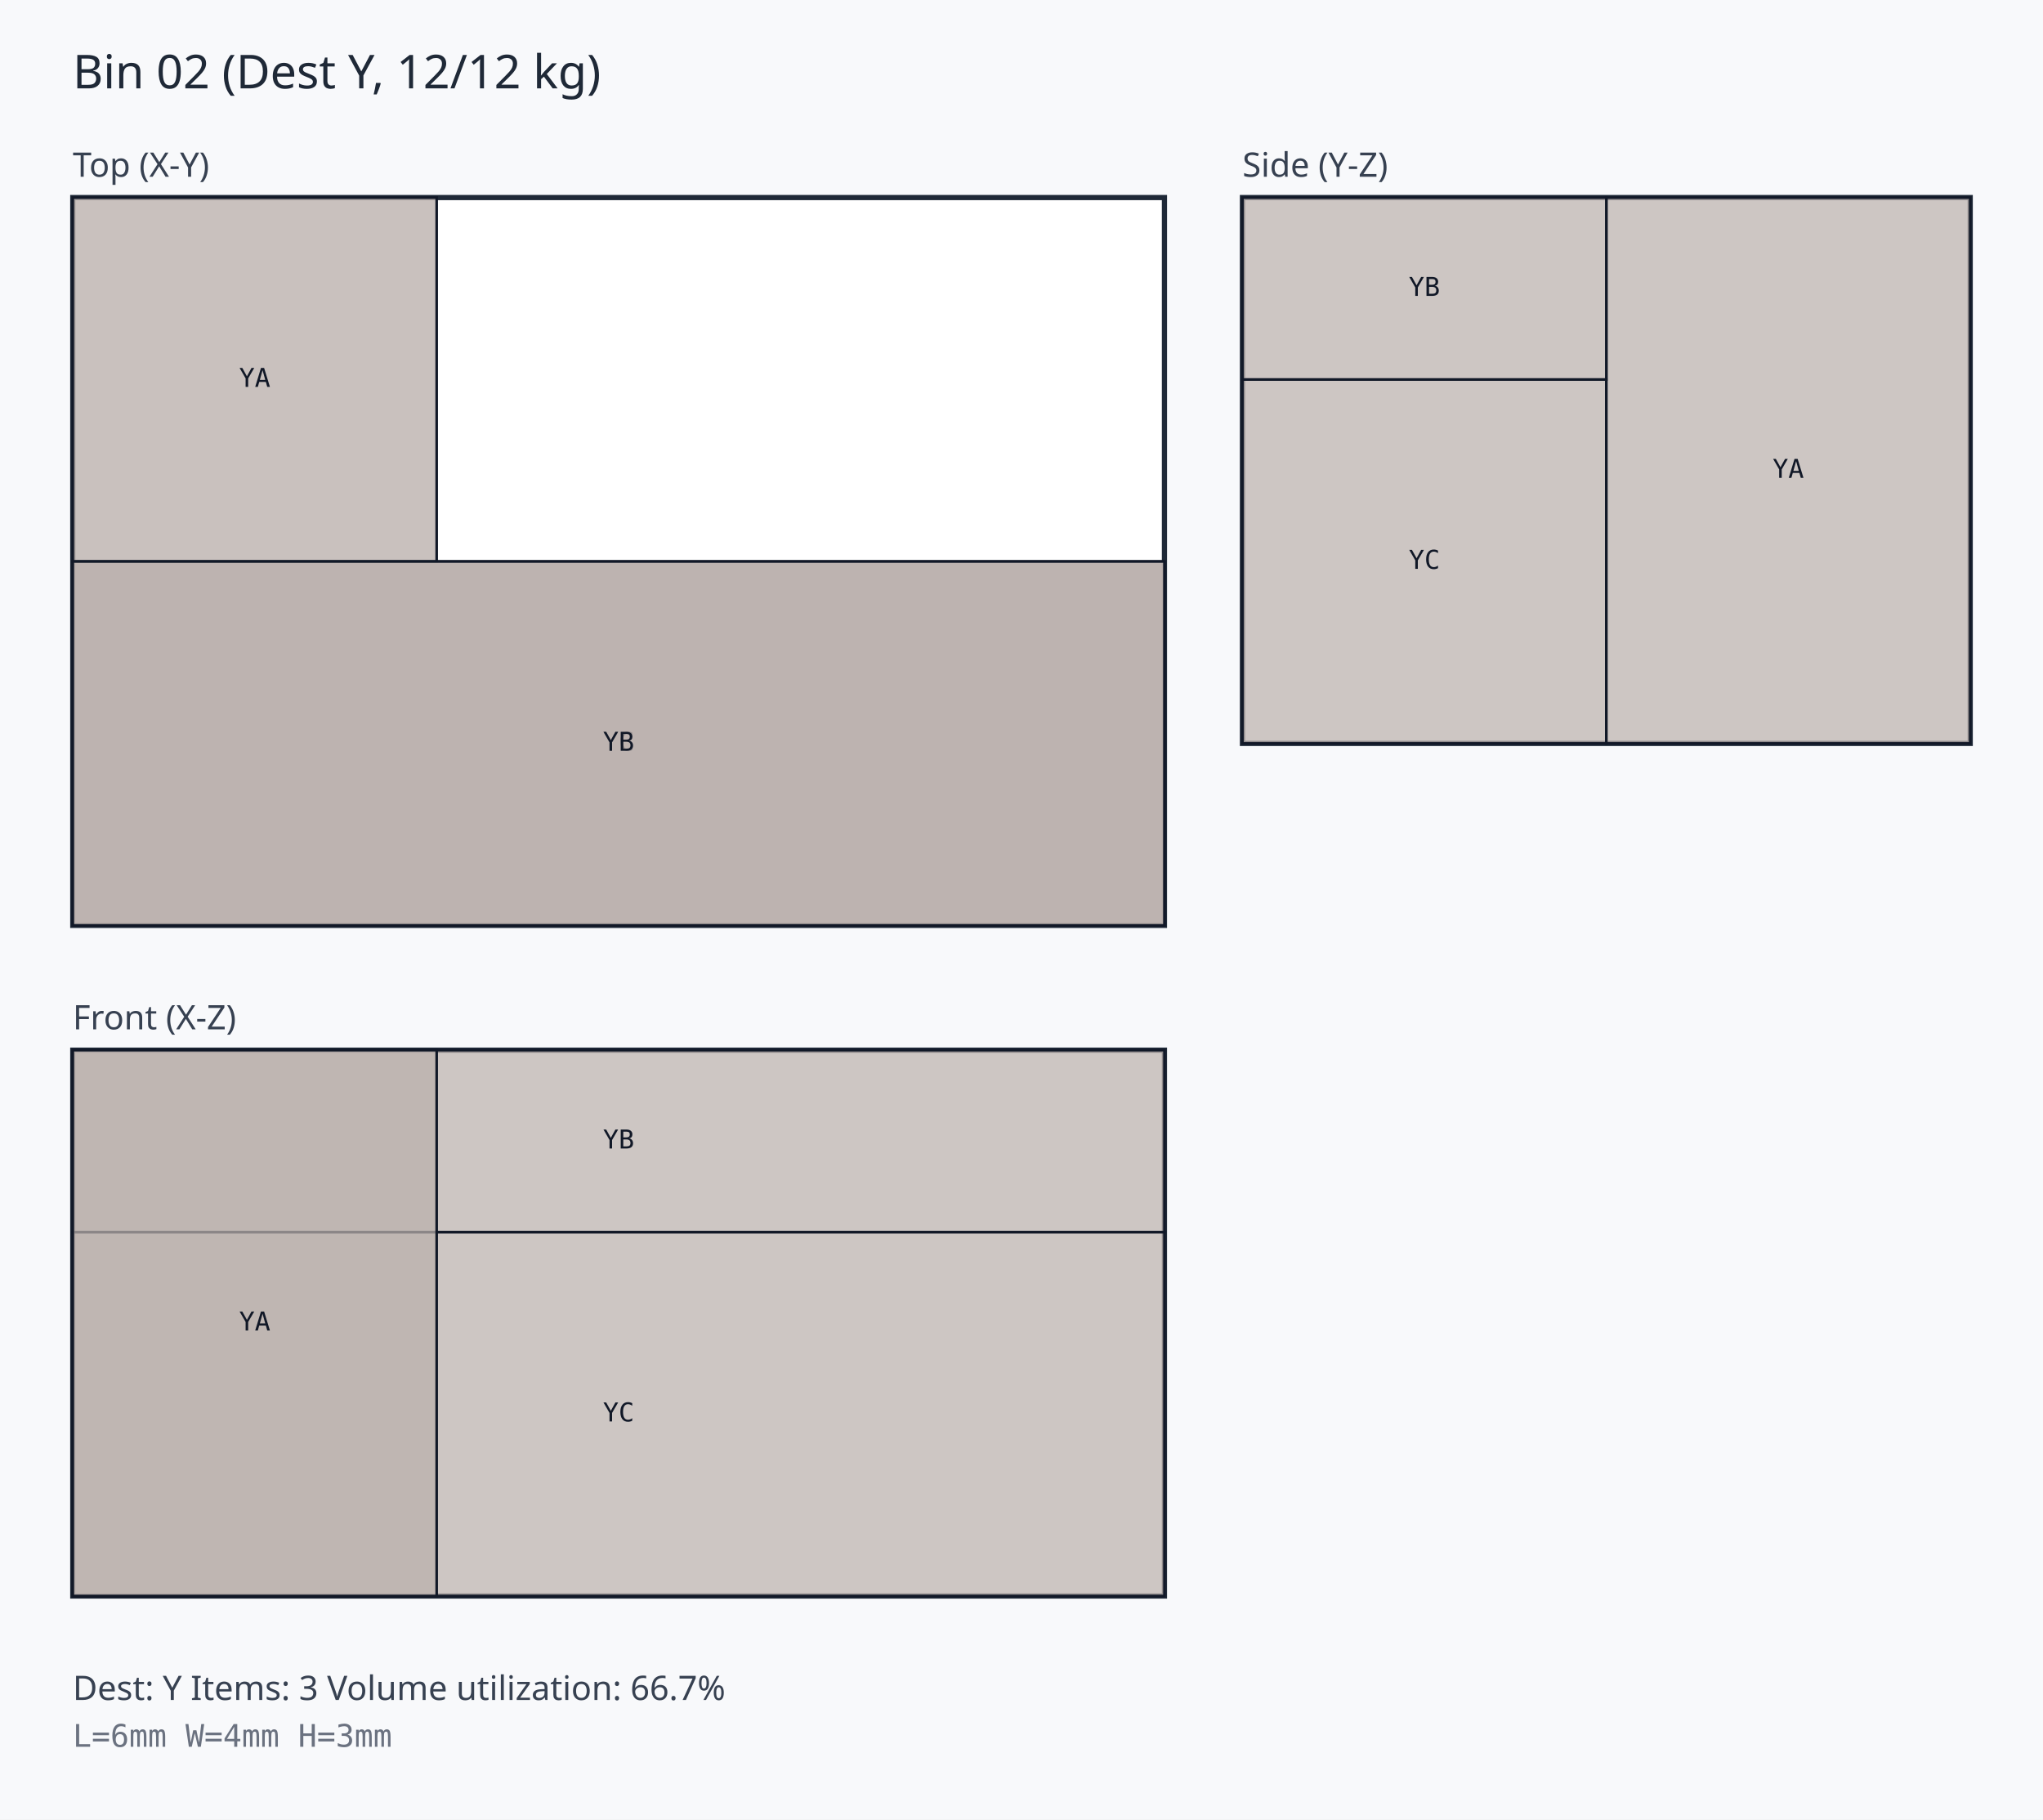
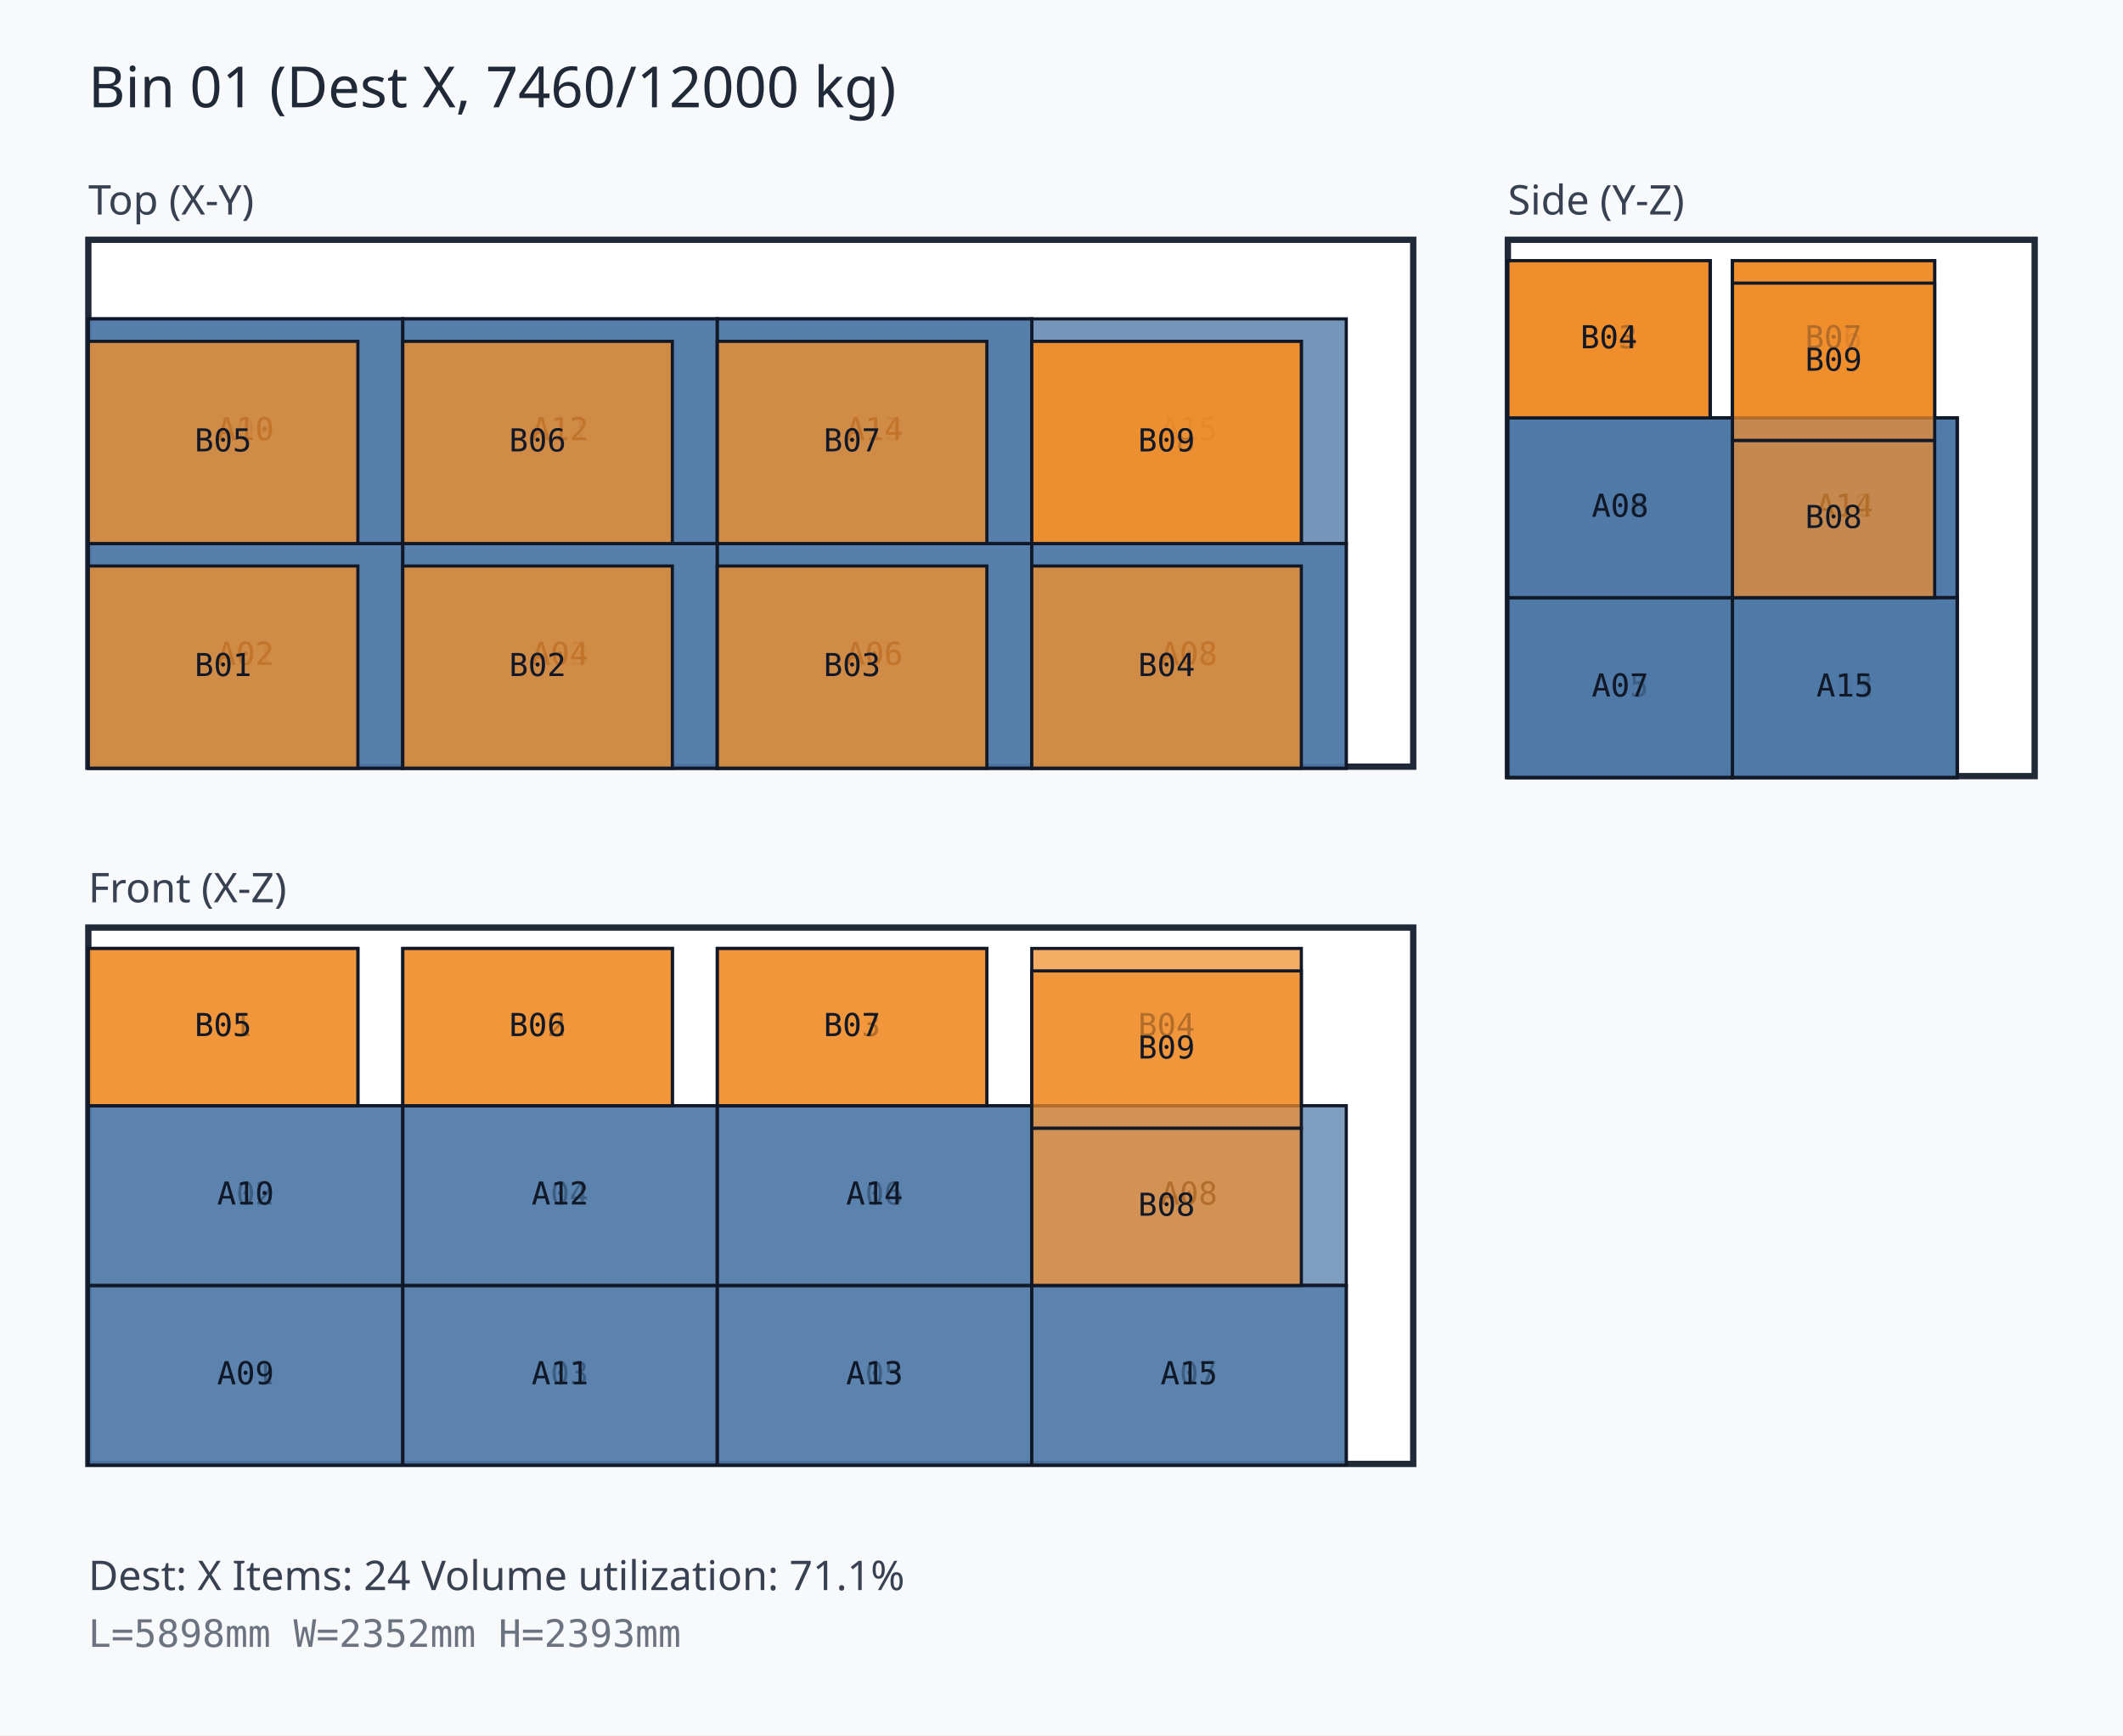
- <svg xmlns="http://www.w3.org/2000/svg" width="786" height="700" viewBox="0 0 786 700">
+ <svg xmlns="http://www.w3.org/2000/svg" width="673" height="550" viewBox="0 0 673 550">
  <rect x="0" y="0" width="100%" height="100%" fill="#F8F9FB" />
-   <text x="28" y="34" font-size="18" font-family="Segoe UI, sans-serif" fill="#1F2937">Bin 02 (Dest Y, 12/12 kg)</text>
+   <text x="28" y="34" font-size="18" font-family="Segoe UI, sans-serif" fill="#1F2937">Bin 01 (Dest X, 7460/12000 kg)</text>
  <text x="28" y="68" font-size="13" font-family="Segoe UI, sans-serif" fill="#374151">Top (X-Y)</text>
  <text x="478" y="68" font-size="13" font-family="Segoe UI, sans-serif" fill="#374151">Side (Y-Z)</text>
-   <text x="28" y="396" font-size="13" font-family="Segoe UI, sans-serif" fill="#374151">Front (X-Z)</text>
-   <rect x="28" y="76" width="420" height="280" fill="#FFFFFF" stroke="#1F2937" stroke-width="2" />
-   <rect x="478" y="76" width="280" height="210" fill="#FFFFFF" stroke="#1F2937" stroke-width="2" />
-   <rect x="28" y="404" width="420" height="210" fill="#FFFFFF" stroke="#1F2937" stroke-width="2" />
-   <rect x="28.00" y="216.00" width="420.00" height="140.00" fill="#BAB0AC" fill-opacity="0.78" stroke="#111827" stroke-width="1" />
-   <text x="238.00" y="286.00" text-anchor="middle" dominant-baseline="middle" font-size="10" font-family="Consolas, monospace" fill="#111827">YC</text>
-   <rect x="28.00" y="76.00" width="140.00" height="140.00" fill="#BAB0AC" fill-opacity="0.78" stroke="#111827" stroke-width="1" />
-   <text x="98.00" y="146.00" text-anchor="middle" dominant-baseline="middle" font-size="10" font-family="Consolas, monospace" fill="#111827">YA</text>
-   <rect x="28.00" y="216.00" width="420.00" height="140.00" fill="#BAB0AC" fill-opacity="0.78" stroke="#111827" stroke-width="1" />
-   <text x="238.00" y="286.00" text-anchor="middle" dominant-baseline="middle" font-size="10" font-family="Consolas, monospace" fill="#111827">YB</text>
-   <rect x="478.00" y="146.00" width="140.00" height="140.00" fill="#BAB0AC" fill-opacity="0.72" stroke="#111827" stroke-width="1" />
-   <text x="548.00" y="216.00" text-anchor="middle" dominant-baseline="middle" font-size="10" font-family="Consolas, monospace" fill="#111827">YC</text>
-   <rect x="618.00" y="76.00" width="140.00" height="210.00" fill="#BAB0AC" fill-opacity="0.72" stroke="#111827" stroke-width="1" />
-   <text x="688.00" y="181.00" text-anchor="middle" dominant-baseline="middle" font-size="10" font-family="Consolas, monospace" fill="#111827">YA</text>
-   <rect x="478.00" y="76.00" width="140.00" height="70.00" fill="#BAB0AC" fill-opacity="0.72" stroke="#111827" stroke-width="1" />
-   <text x="548.00" y="111.00" text-anchor="middle" dominant-baseline="middle" font-size="10" font-family="Consolas, monospace" fill="#111827">YB</text>
-   <rect x="28.00" y="474.00" width="420.00" height="140.00" fill="#BAB0AC" fill-opacity="0.72" stroke="#111827" stroke-width="1" />
-   <text x="238.00" y="544.00" text-anchor="middle" dominant-baseline="middle" font-size="10" font-family="Consolas, monospace" fill="#111827">YC</text>
-   <rect x="28.00" y="404.00" width="420.00" height="70.00" fill="#BAB0AC" fill-opacity="0.72" stroke="#111827" stroke-width="1" />
-   <text x="238.00" y="439.00" text-anchor="middle" dominant-baseline="middle" font-size="10" font-family="Consolas, monospace" fill="#111827">YB</text>
-   <rect x="28.00" y="404.00" width="140.00" height="210.00" fill="#BAB0AC" fill-opacity="0.72" stroke="#111827" stroke-width="1" />
-   <text x="98.00" y="509.00" text-anchor="middle" dominant-baseline="middle" font-size="10" font-family="Consolas, monospace" fill="#111827">YA</text>
-   <text x="28" y="654" font-size="13" font-family="Segoe UI, sans-serif" fill="#374151">Dest: Y  Items: 3  Volume utilization: 66.7%</text>
-   <text x="28" y="672" font-size="12" font-family="Consolas, monospace" fill="#6B7280">L=6mm W=4mm H=3mm</text>
+   <text x="28" y="286" font-size="13" font-family="Segoe UI, sans-serif" fill="#374151">Front (X-Z)</text>
+   <rect x="28" y="76" width="420" height="167" fill="#FFFFFF" stroke="#1F2937" stroke-width="2" />
+   <rect x="478" y="76" width="167" height="170" fill="#FFFFFF" stroke="#1F2937" stroke-width="2" />
+   <rect x="28" y="294" width="420" height="170" fill="#FFFFFF" stroke="#1F2937" stroke-width="2" />
+   <rect x="28.00" y="172.28" width="99.69" height="71.21" fill="#4E79A7" fill-opacity="0.78" stroke="#111827" stroke-width="1" />
+   <text x="77.85" y="207.88" text-anchor="middle" dominant-baseline="middle" font-size="10" font-family="Consolas, monospace" fill="#111827">A01</text>
+   <rect x="127.69" y="172.28" width="99.69" height="71.21" fill="#4E79A7" fill-opacity="0.78" stroke="#111827" stroke-width="1" />
+   <text x="177.54" y="207.88" text-anchor="middle" dominant-baseline="middle" font-size="10" font-family="Consolas, monospace" fill="#111827">A03</text>
+   <rect x="227.39" y="172.28" width="99.69" height="71.21" fill="#4E79A7" fill-opacity="0.78" stroke="#111827" stroke-width="1" />
+   <text x="277.24" y="207.88" text-anchor="middle" dominant-baseline="middle" font-size="10" font-family="Consolas, monospace" fill="#111827">A05</text>
+   <rect x="327.08" y="172.28" width="99.69" height="71.21" fill="#4E79A7" fill-opacity="0.78" stroke="#111827" stroke-width="1" />
+   <text x="376.93" y="207.88" text-anchor="middle" dominant-baseline="middle" font-size="10" font-family="Consolas, monospace" fill="#111827">A07</text>
+   <rect x="28.00" y="101.07" width="99.69" height="71.21" fill="#4E79A7" fill-opacity="0.78" stroke="#111827" stroke-width="1" />
+   <text x="77.85" y="136.67" text-anchor="middle" dominant-baseline="middle" font-size="10" font-family="Consolas, monospace" fill="#111827">A09</text>
+   <rect x="127.69" y="101.07" width="99.69" height="71.21" fill="#4E79A7" fill-opacity="0.78" stroke="#111827" stroke-width="1" />
+   <text x="177.54" y="136.67" text-anchor="middle" dominant-baseline="middle" font-size="10" font-family="Consolas, monospace" fill="#111827">A11</text>
+   <rect x="227.39" y="101.07" width="99.69" height="71.21" fill="#4E79A7" fill-opacity="0.78" stroke="#111827" stroke-width="1" />
+   <text x="277.24" y="136.67" text-anchor="middle" dominant-baseline="middle" font-size="10" font-family="Consolas, monospace" fill="#111827">A13</text>
+   <rect x="327.08" y="101.07" width="99.69" height="71.21" fill="#4E79A7" fill-opacity="0.78" stroke="#111827" stroke-width="1" />
+   <text x="376.93" y="136.67" text-anchor="middle" dominant-baseline="middle" font-size="10" font-family="Consolas, monospace" fill="#111827">A15</text>
+   <rect x="28.00" y="172.28" width="99.69" height="71.21" fill="#4E79A7" fill-opacity="0.78" stroke="#111827" stroke-width="1" />
+   <text x="77.85" y="207.88" text-anchor="middle" dominant-baseline="middle" font-size="10" font-family="Consolas, monospace" fill="#111827">A02</text>
+   <rect x="127.69" y="172.28" width="99.69" height="71.21" fill="#4E79A7" fill-opacity="0.78" stroke="#111827" stroke-width="1" />
+   <text x="177.54" y="207.88" text-anchor="middle" dominant-baseline="middle" font-size="10" font-family="Consolas, monospace" fill="#111827">A04</text>
+   <rect x="227.39" y="172.28" width="99.69" height="71.21" fill="#4E79A7" fill-opacity="0.78" stroke="#111827" stroke-width="1" />
+   <text x="277.24" y="207.88" text-anchor="middle" dominant-baseline="middle" font-size="10" font-family="Consolas, monospace" fill="#111827">A06</text>
+   <rect x="327.08" y="172.28" width="99.69" height="71.21" fill="#4E79A7" fill-opacity="0.78" stroke="#111827" stroke-width="1" />
+   <text x="376.93" y="207.88" text-anchor="middle" dominant-baseline="middle" font-size="10" font-family="Consolas, monospace" fill="#111827">A08</text>
+   <rect x="28.00" y="101.07" width="99.69" height="71.21" fill="#4E79A7" fill-opacity="0.78" stroke="#111827" stroke-width="1" />
+   <text x="77.85" y="136.67" text-anchor="middle" dominant-baseline="middle" font-size="10" font-family="Consolas, monospace" fill="#111827">A10</text>
+   <rect x="127.69" y="101.07" width="99.69" height="71.21" fill="#4E79A7" fill-opacity="0.78" stroke="#111827" stroke-width="1" />
+   <text x="177.54" y="136.67" text-anchor="middle" dominant-baseline="middle" font-size="10" font-family="Consolas, monospace" fill="#111827">A12</text>
+   <rect x="227.39" y="101.07" width="99.69" height="71.21" fill="#4E79A7" fill-opacity="0.78" stroke="#111827" stroke-width="1" />
+   <text x="277.24" y="136.67" text-anchor="middle" dominant-baseline="middle" font-size="10" font-family="Consolas, monospace" fill="#111827">A14</text>
+   <rect x="327.08" y="108.19" width="85.45" height="64.09" fill="#F28E2B" fill-opacity="0.78" stroke="#111827" stroke-width="1" />
+   <text x="369.81" y="140.23" text-anchor="middle" dominant-baseline="middle" font-size="10" font-family="Consolas, monospace" fill="#111827">B08</text>
+   <rect x="327.08" y="108.19" width="85.45" height="64.09" fill="#F28E2B" fill-opacity="0.78" stroke="#111827" stroke-width="1" />
+   <text x="369.81" y="140.23" text-anchor="middle" dominant-baseline="middle" font-size="10" font-family="Consolas, monospace" fill="#111827">B09</text>
+   <rect x="28.00" y="179.40" width="85.45" height="64.09" fill="#F28E2B" fill-opacity="0.78" stroke="#111827" stroke-width="1" />
+   <text x="70.73" y="211.44" text-anchor="middle" dominant-baseline="middle" font-size="10" font-family="Consolas, monospace" fill="#111827">B01</text>
+   <rect x="127.69" y="179.40" width="85.45" height="64.09" fill="#F28E2B" fill-opacity="0.78" stroke="#111827" stroke-width="1" />
+   <text x="170.42" y="211.44" text-anchor="middle" dominant-baseline="middle" font-size="10" font-family="Consolas, monospace" fill="#111827">B02</text>
+   <rect x="227.39" y="179.40" width="85.45" height="64.09" fill="#F28E2B" fill-opacity="0.78" stroke="#111827" stroke-width="1" />
+   <text x="270.12" y="211.44" text-anchor="middle" dominant-baseline="middle" font-size="10" font-family="Consolas, monospace" fill="#111827">B03</text>
+   <rect x="327.08" y="179.40" width="85.45" height="64.09" fill="#F28E2B" fill-opacity="0.78" stroke="#111827" stroke-width="1" />
+   <text x="369.81" y="211.44" text-anchor="middle" dominant-baseline="middle" font-size="10" font-family="Consolas, monospace" fill="#111827">B04</text>
+   <rect x="28.00" y="108.19" width="85.45" height="64.09" fill="#F28E2B" fill-opacity="0.78" stroke="#111827" stroke-width="1" />
+   <text x="70.73" y="140.23" text-anchor="middle" dominant-baseline="middle" font-size="10" font-family="Consolas, monospace" fill="#111827">B05</text>
+   <rect x="127.69" y="108.19" width="85.45" height="64.09" fill="#F28E2B" fill-opacity="0.78" stroke="#111827" stroke-width="1" />
+   <text x="170.42" y="140.23" text-anchor="middle" dominant-baseline="middle" font-size="10" font-family="Consolas, monospace" fill="#111827">B06</text>
+   <rect x="227.39" y="108.19" width="85.45" height="64.09" fill="#F28E2B" fill-opacity="0.78" stroke="#111827" stroke-width="1" />
+   <text x="270.12" y="140.23" text-anchor="middle" dominant-baseline="middle" font-size="10" font-family="Consolas, monospace" fill="#111827">B07</text>
+   <rect x="478.00" y="189.44" width="71.21" height="56.97" fill="#4E79A7" fill-opacity="0.72" stroke="#111827" stroke-width="1" />
+   <text x="513.61" y="217.92" text-anchor="middle" dominant-baseline="middle" font-size="10" font-family="Consolas, monospace" fill="#111827">A01</text>
+   <rect x="549.21" y="189.44" width="71.21" height="56.97" fill="#4E79A7" fill-opacity="0.72" stroke="#111827" stroke-width="1" />
+   <text x="584.82" y="217.92" text-anchor="middle" dominant-baseline="middle" font-size="10" font-family="Consolas, monospace" fill="#111827">A09</text>
+   <rect x="478.00" y="132.47" width="71.21" height="56.97" fill="#4E79A7" fill-opacity="0.72" stroke="#111827" stroke-width="1" />
+   <text x="513.61" y="160.95" text-anchor="middle" dominant-baseline="middle" font-size="10" font-family="Consolas, monospace" fill="#111827">A02</text>
+   <rect x="549.21" y="132.47" width="71.21" height="56.97" fill="#4E79A7" fill-opacity="0.72" stroke="#111827" stroke-width="1" />
+   <text x="584.82" y="160.95" text-anchor="middle" dominant-baseline="middle" font-size="10" font-family="Consolas, monospace" fill="#111827">A10</text>
+   <rect x="478.00" y="82.62" width="64.09" height="49.85" fill="#F28E2B" fill-opacity="0.72" stroke="#111827" stroke-width="1" />
+   <text x="510.04" y="107.55" text-anchor="middle" dominant-baseline="middle" font-size="10" font-family="Consolas, monospace" fill="#111827">B01</text>
+   <rect x="549.21" y="82.62" width="64.09" height="49.85" fill="#F28E2B" fill-opacity="0.72" stroke="#111827" stroke-width="1" />
+   <text x="581.26" y="107.55" text-anchor="middle" dominant-baseline="middle" font-size="10" font-family="Consolas, monospace" fill="#111827">B05</text>
+   <rect x="478.00" y="189.44" width="71.21" height="56.97" fill="#4E79A7" fill-opacity="0.72" stroke="#111827" stroke-width="1" />
+   <text x="513.61" y="217.92" text-anchor="middle" dominant-baseline="middle" font-size="10" font-family="Consolas, monospace" fill="#111827">A03</text>
+   <rect x="549.21" y="189.44" width="71.21" height="56.97" fill="#4E79A7" fill-opacity="0.72" stroke="#111827" stroke-width="1" />
+   <text x="584.82" y="217.92" text-anchor="middle" dominant-baseline="middle" font-size="10" font-family="Consolas, monospace" fill="#111827">A11</text>
+   <rect x="478.00" y="132.47" width="71.21" height="56.97" fill="#4E79A7" fill-opacity="0.72" stroke="#111827" stroke-width="1" />
+   <text x="513.61" y="160.95" text-anchor="middle" dominant-baseline="middle" font-size="10" font-family="Consolas, monospace" fill="#111827">A04</text>
+   <rect x="549.21" y="132.47" width="71.21" height="56.97" fill="#4E79A7" fill-opacity="0.72" stroke="#111827" stroke-width="1" />
+   <text x="584.82" y="160.95" text-anchor="middle" dominant-baseline="middle" font-size="10" font-family="Consolas, monospace" fill="#111827">A12</text>
+   <rect x="478.00" y="82.62" width="64.09" height="49.85" fill="#F28E2B" fill-opacity="0.72" stroke="#111827" stroke-width="1" />
+   <text x="510.04" y="107.55" text-anchor="middle" dominant-baseline="middle" font-size="10" font-family="Consolas, monospace" fill="#111827">B02</text>
+   <rect x="549.21" y="82.62" width="64.09" height="49.85" fill="#F28E2B" fill-opacity="0.72" stroke="#111827" stroke-width="1" />
+   <text x="581.26" y="107.55" text-anchor="middle" dominant-baseline="middle" font-size="10" font-family="Consolas, monospace" fill="#111827">B06</text>
+   <rect x="478.00" y="189.44" width="71.21" height="56.97" fill="#4E79A7" fill-opacity="0.72" stroke="#111827" stroke-width="1" />
+   <text x="513.61" y="217.92" text-anchor="middle" dominant-baseline="middle" font-size="10" font-family="Consolas, monospace" fill="#111827">A05</text>
+   <rect x="549.21" y="189.44" width="71.21" height="56.97" fill="#4E79A7" fill-opacity="0.72" stroke="#111827" stroke-width="1" />
+   <text x="584.82" y="217.92" text-anchor="middle" dominant-baseline="middle" font-size="10" font-family="Consolas, monospace" fill="#111827">A13</text>
+   <rect x="478.00" y="132.47" width="71.21" height="56.97" fill="#4E79A7" fill-opacity="0.72" stroke="#111827" stroke-width="1" />
+   <text x="513.61" y="160.95" text-anchor="middle" dominant-baseline="middle" font-size="10" font-family="Consolas, monospace" fill="#111827">A06</text>
+   <rect x="549.21" y="132.47" width="71.21" height="56.97" fill="#4E79A7" fill-opacity="0.72" stroke="#111827" stroke-width="1" />
+   <text x="584.82" y="160.95" text-anchor="middle" dominant-baseline="middle" font-size="10" font-family="Consolas, monospace" fill="#111827">A14</text>
+   <rect x="478.00" y="82.62" width="64.09" height="49.85" fill="#F28E2B" fill-opacity="0.72" stroke="#111827" stroke-width="1" />
+   <text x="510.04" y="107.55" text-anchor="middle" dominant-baseline="middle" font-size="10" font-family="Consolas, monospace" fill="#111827">B03</text>
+   <rect x="549.21" y="82.62" width="64.09" height="49.85" fill="#F28E2B" fill-opacity="0.72" stroke="#111827" stroke-width="1" />
+   <text x="581.26" y="107.55" text-anchor="middle" dominant-baseline="middle" font-size="10" font-family="Consolas, monospace" fill="#111827">B07</text>
+   <rect x="478.00" y="189.44" width="71.21" height="56.97" fill="#4E79A7" fill-opacity="0.72" stroke="#111827" stroke-width="1" />
+   <text x="513.61" y="217.92" text-anchor="middle" dominant-baseline="middle" font-size="10" font-family="Consolas, monospace" fill="#111827">A07</text>
+   <rect x="549.21" y="189.44" width="71.21" height="56.97" fill="#4E79A7" fill-opacity="0.72" stroke="#111827" stroke-width="1" />
+   <text x="584.82" y="217.92" text-anchor="middle" dominant-baseline="middle" font-size="10" font-family="Consolas, monospace" fill="#111827">A15</text>
+   <rect x="478.00" y="132.47" width="71.21" height="56.97" fill="#4E79A7" fill-opacity="0.72" stroke="#111827" stroke-width="1" />
+   <text x="513.61" y="160.95" text-anchor="middle" dominant-baseline="middle" font-size="10" font-family="Consolas, monospace" fill="#111827">A08</text>
+   <rect x="549.21" y="139.59" width="64.09" height="49.85" fill="#F28E2B" fill-opacity="0.72" stroke="#111827" stroke-width="1" />
+   <text x="581.26" y="164.51" text-anchor="middle" dominant-baseline="middle" font-size="10" font-family="Consolas, monospace" fill="#111827">B08</text>
+   <rect x="549.21" y="89.74" width="64.09" height="49.85" fill="#F28E2B" fill-opacity="0.72" stroke="#111827" stroke-width="1" />
+   <text x="581.26" y="114.67" text-anchor="middle" dominant-baseline="middle" font-size="10" font-family="Consolas, monospace" fill="#111827">B09</text>
+   <rect x="478.00" y="82.62" width="64.09" height="49.85" fill="#F28E2B" fill-opacity="0.72" stroke="#111827" stroke-width="1" />
+   <text x="510.04" y="107.55" text-anchor="middle" dominant-baseline="middle" font-size="10" font-family="Consolas, monospace" fill="#111827">B04</text>
+   <rect x="28.00" y="407.44" width="99.69" height="56.97" fill="#4E79A7" fill-opacity="0.72" stroke="#111827" stroke-width="1" />
+   <text x="77.85" y="435.92" text-anchor="middle" dominant-baseline="middle" font-size="10" font-family="Consolas, monospace" fill="#111827">A01</text>
+   <rect x="127.69" y="407.44" width="99.69" height="56.97" fill="#4E79A7" fill-opacity="0.72" stroke="#111827" stroke-width="1" />
+   <text x="177.54" y="435.92" text-anchor="middle" dominant-baseline="middle" font-size="10" font-family="Consolas, monospace" fill="#111827">A03</text>
+   <rect x="227.39" y="407.44" width="99.69" height="56.97" fill="#4E79A7" fill-opacity="0.72" stroke="#111827" stroke-width="1" />
+   <text x="277.24" y="435.92" text-anchor="middle" dominant-baseline="middle" font-size="10" font-family="Consolas, monospace" fill="#111827">A05</text>
+   <rect x="327.08" y="407.44" width="99.69" height="56.97" fill="#4E79A7" fill-opacity="0.72" stroke="#111827" stroke-width="1" />
+   <text x="376.93" y="435.92" text-anchor="middle" dominant-baseline="middle" font-size="10" font-family="Consolas, monospace" fill="#111827">A07</text>
+   <rect x="28.00" y="350.47" width="99.69" height="56.97" fill="#4E79A7" fill-opacity="0.72" stroke="#111827" stroke-width="1" />
+   <text x="77.85" y="378.95" text-anchor="middle" dominant-baseline="middle" font-size="10" font-family="Consolas, monospace" fill="#111827">A02</text>
+   <rect x="127.69" y="350.47" width="99.69" height="56.97" fill="#4E79A7" fill-opacity="0.72" stroke="#111827" stroke-width="1" />
+   <text x="177.54" y="378.95" text-anchor="middle" dominant-baseline="middle" font-size="10" font-family="Consolas, monospace" fill="#111827">A04</text>
+   <rect x="227.39" y="350.47" width="99.69" height="56.97" fill="#4E79A7" fill-opacity="0.72" stroke="#111827" stroke-width="1" />
+   <text x="277.24" y="378.95" text-anchor="middle" dominant-baseline="middle" font-size="10" font-family="Consolas, monospace" fill="#111827">A06</text>
+   <rect x="327.08" y="350.47" width="99.69" height="56.97" fill="#4E79A7" fill-opacity="0.72" stroke="#111827" stroke-width="1" />
+   <text x="376.93" y="378.95" text-anchor="middle" dominant-baseline="middle" font-size="10" font-family="Consolas, monospace" fill="#111827">A08</text>
+   <rect x="28.00" y="300.62" width="85.45" height="49.85" fill="#F28E2B" fill-opacity="0.72" stroke="#111827" stroke-width="1" />
+   <text x="70.73" y="325.55" text-anchor="middle" dominant-baseline="middle" font-size="10" font-family="Consolas, monospace" fill="#111827">B01</text>
+   <rect x="127.69" y="300.62" width="85.45" height="49.85" fill="#F28E2B" fill-opacity="0.72" stroke="#111827" stroke-width="1" />
+   <text x="170.42" y="325.55" text-anchor="middle" dominant-baseline="middle" font-size="10" font-family="Consolas, monospace" fill="#111827">B02</text>
+   <rect x="227.39" y="300.62" width="85.45" height="49.85" fill="#F28E2B" fill-opacity="0.72" stroke="#111827" stroke-width="1" />
+   <text x="270.12" y="325.55" text-anchor="middle" dominant-baseline="middle" font-size="10" font-family="Consolas, monospace" fill="#111827">B03</text>
+   <rect x="327.08" y="300.62" width="85.45" height="49.85" fill="#F28E2B" fill-opacity="0.72" stroke="#111827" stroke-width="1" />
+   <text x="369.81" y="325.55" text-anchor="middle" dominant-baseline="middle" font-size="10" font-family="Consolas, monospace" fill="#111827">B04</text>
+   <rect x="28.00" y="407.44" width="99.69" height="56.97" fill="#4E79A7" fill-opacity="0.72" stroke="#111827" stroke-width="1" />
+   <text x="77.85" y="435.92" text-anchor="middle" dominant-baseline="middle" font-size="10" font-family="Consolas, monospace" fill="#111827">A09</text>
+   <rect x="127.69" y="407.44" width="99.69" height="56.97" fill="#4E79A7" fill-opacity="0.72" stroke="#111827" stroke-width="1" />
+   <text x="177.54" y="435.92" text-anchor="middle" dominant-baseline="middle" font-size="10" font-family="Consolas, monospace" fill="#111827">A11</text>
+   <rect x="227.39" y="407.44" width="99.69" height="56.97" fill="#4E79A7" fill-opacity="0.72" stroke="#111827" stroke-width="1" />
+   <text x="277.24" y="435.92" text-anchor="middle" dominant-baseline="middle" font-size="10" font-family="Consolas, monospace" fill="#111827">A13</text>
+   <rect x="327.08" y="407.44" width="99.69" height="56.97" fill="#4E79A7" fill-opacity="0.72" stroke="#111827" stroke-width="1" />
+   <text x="376.93" y="435.92" text-anchor="middle" dominant-baseline="middle" font-size="10" font-family="Consolas, monospace" fill="#111827">A15</text>
+   <rect x="28.00" y="350.47" width="99.69" height="56.97" fill="#4E79A7" fill-opacity="0.72" stroke="#111827" stroke-width="1" />
+   <text x="77.85" y="378.95" text-anchor="middle" dominant-baseline="middle" font-size="10" font-family="Consolas, monospace" fill="#111827">A10</text>
+   <rect x="127.69" y="350.47" width="99.69" height="56.97" fill="#4E79A7" fill-opacity="0.72" stroke="#111827" stroke-width="1" />
+   <text x="177.54" y="378.95" text-anchor="middle" dominant-baseline="middle" font-size="10" font-family="Consolas, monospace" fill="#111827">A12</text>
+   <rect x="227.39" y="350.47" width="99.69" height="56.97" fill="#4E79A7" fill-opacity="0.72" stroke="#111827" stroke-width="1" />
+   <text x="277.24" y="378.95" text-anchor="middle" dominant-baseline="middle" font-size="10" font-family="Consolas, monospace" fill="#111827">A14</text>
+   <rect x="327.08" y="357.59" width="85.45" height="49.85" fill="#F28E2B" fill-opacity="0.72" stroke="#111827" stroke-width="1" />
+   <text x="369.81" y="382.51" text-anchor="middle" dominant-baseline="middle" font-size="10" font-family="Consolas, monospace" fill="#111827">B08</text>
+   <rect x="327.08" y="307.74" width="85.45" height="49.85" fill="#F28E2B" fill-opacity="0.72" stroke="#111827" stroke-width="1" />
+   <text x="369.81" y="332.67" text-anchor="middle" dominant-baseline="middle" font-size="10" font-family="Consolas, monospace" fill="#111827">B09</text>
+   <rect x="28.00" y="300.62" width="85.45" height="49.85" fill="#F28E2B" fill-opacity="0.72" stroke="#111827" stroke-width="1" />
+   <text x="70.73" y="325.55" text-anchor="middle" dominant-baseline="middle" font-size="10" font-family="Consolas, monospace" fill="#111827">B05</text>
+   <rect x="127.69" y="300.62" width="85.45" height="49.85" fill="#F28E2B" fill-opacity="0.72" stroke="#111827" stroke-width="1" />
+   <text x="170.42" y="325.55" text-anchor="middle" dominant-baseline="middle" font-size="10" font-family="Consolas, monospace" fill="#111827">B06</text>
+   <rect x="227.39" y="300.62" width="85.45" height="49.85" fill="#F28E2B" fill-opacity="0.72" stroke="#111827" stroke-width="1" />
+   <text x="270.12" y="325.55" text-anchor="middle" dominant-baseline="middle" font-size="10" font-family="Consolas, monospace" fill="#111827">B07</text>
+   <text x="28" y="504" font-size="13" font-family="Segoe UI, sans-serif" fill="#374151">Dest: X  Items: 24  Volume utilization: 71.1%</text>
+   <text x="28" y="522" font-size="12" font-family="Consolas, monospace" fill="#6B7280">L=5898mm W=2352mm H=2393mm</text>
</svg>
